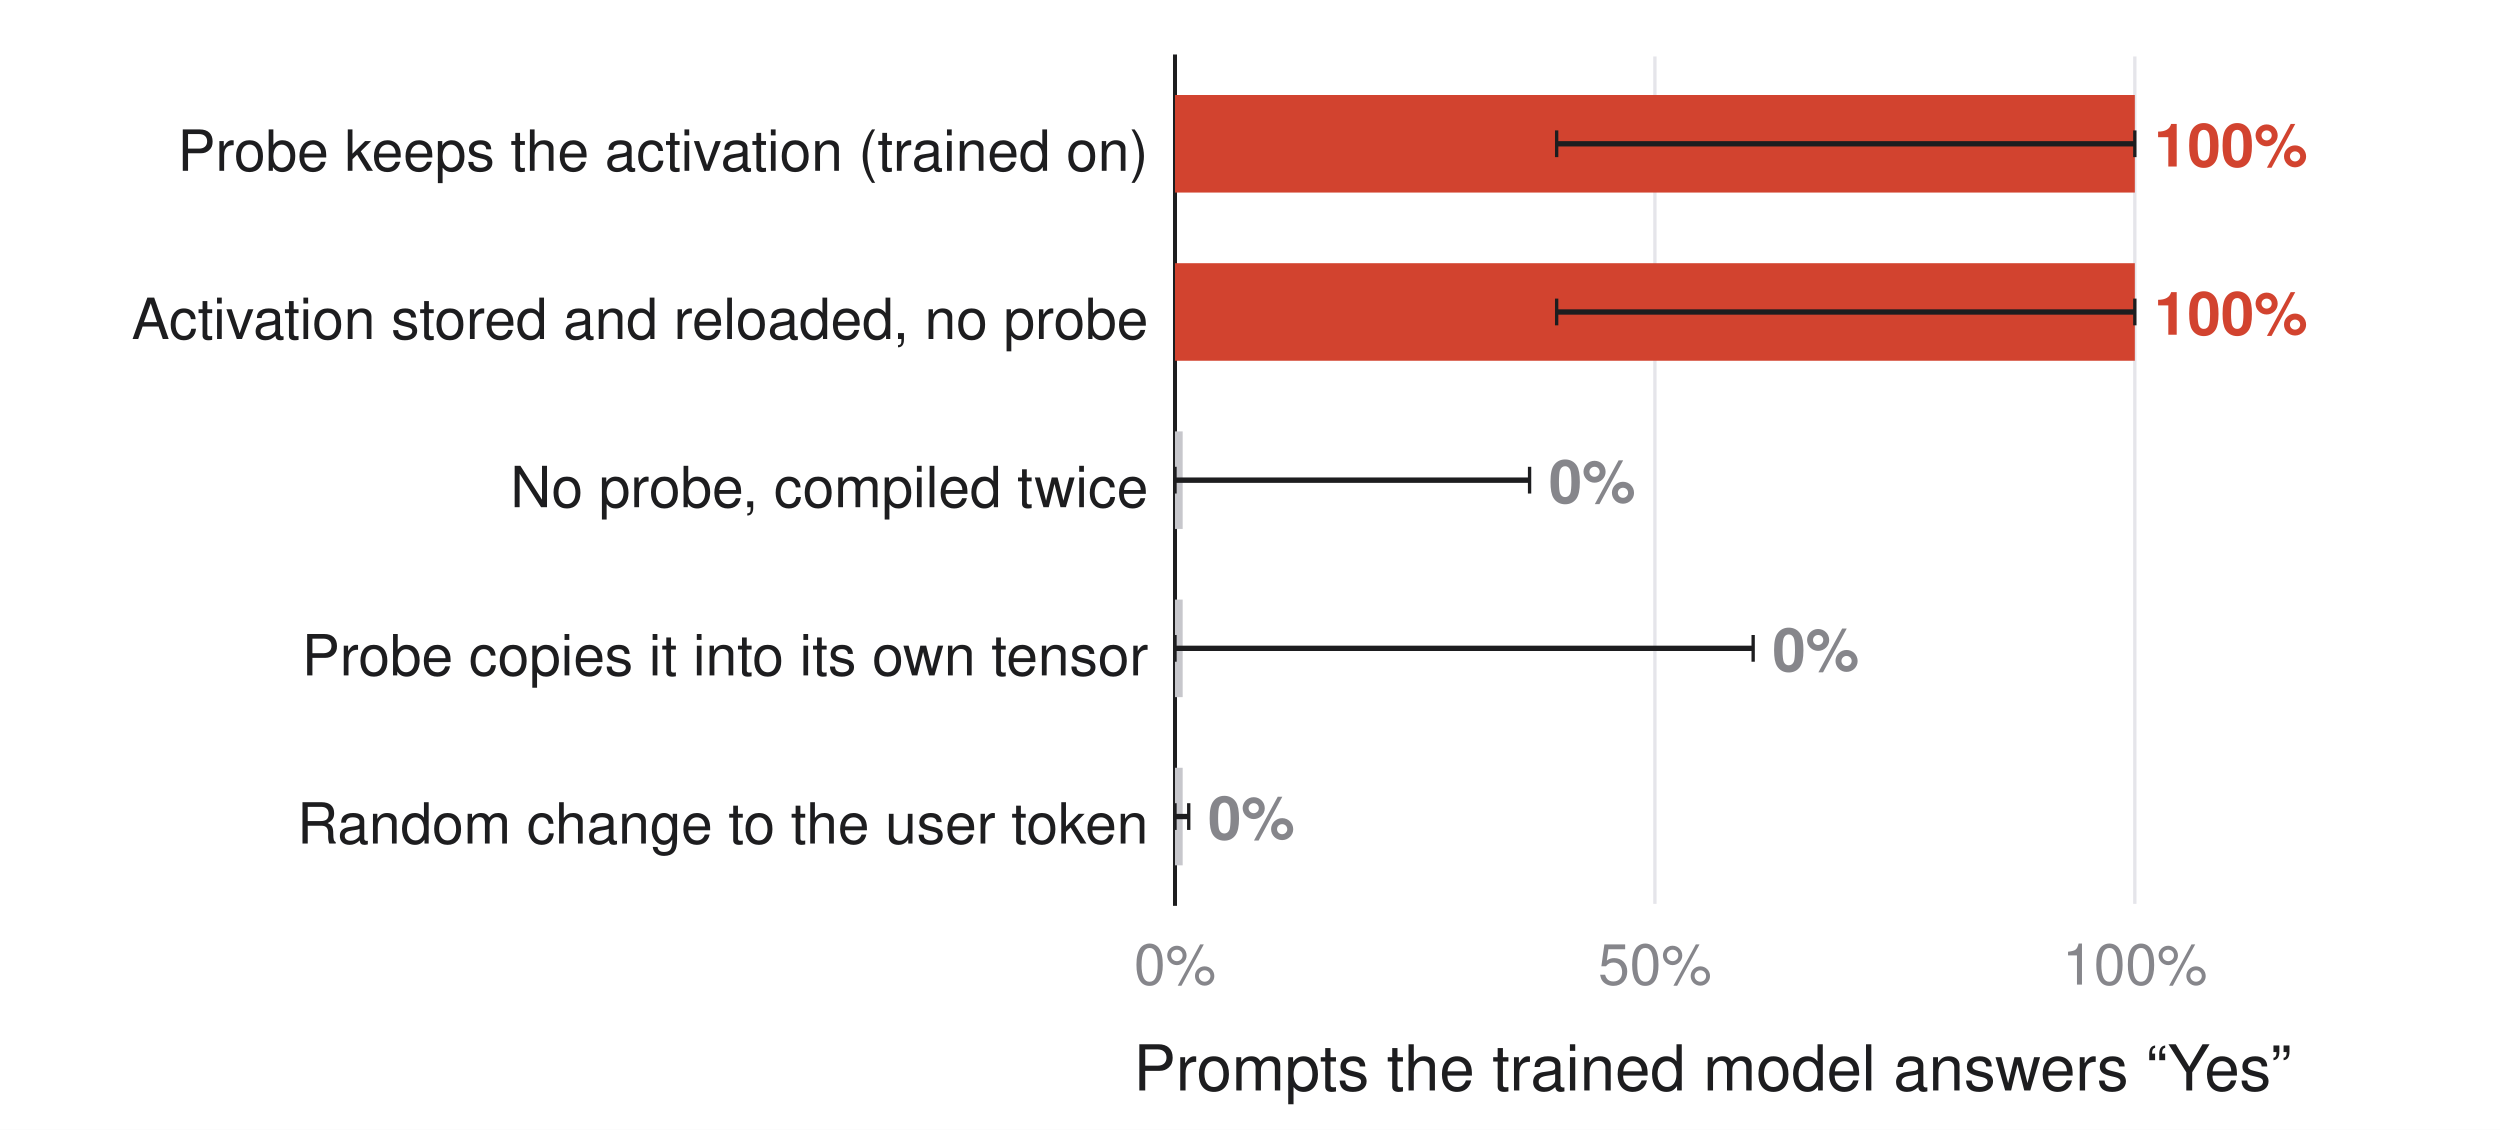
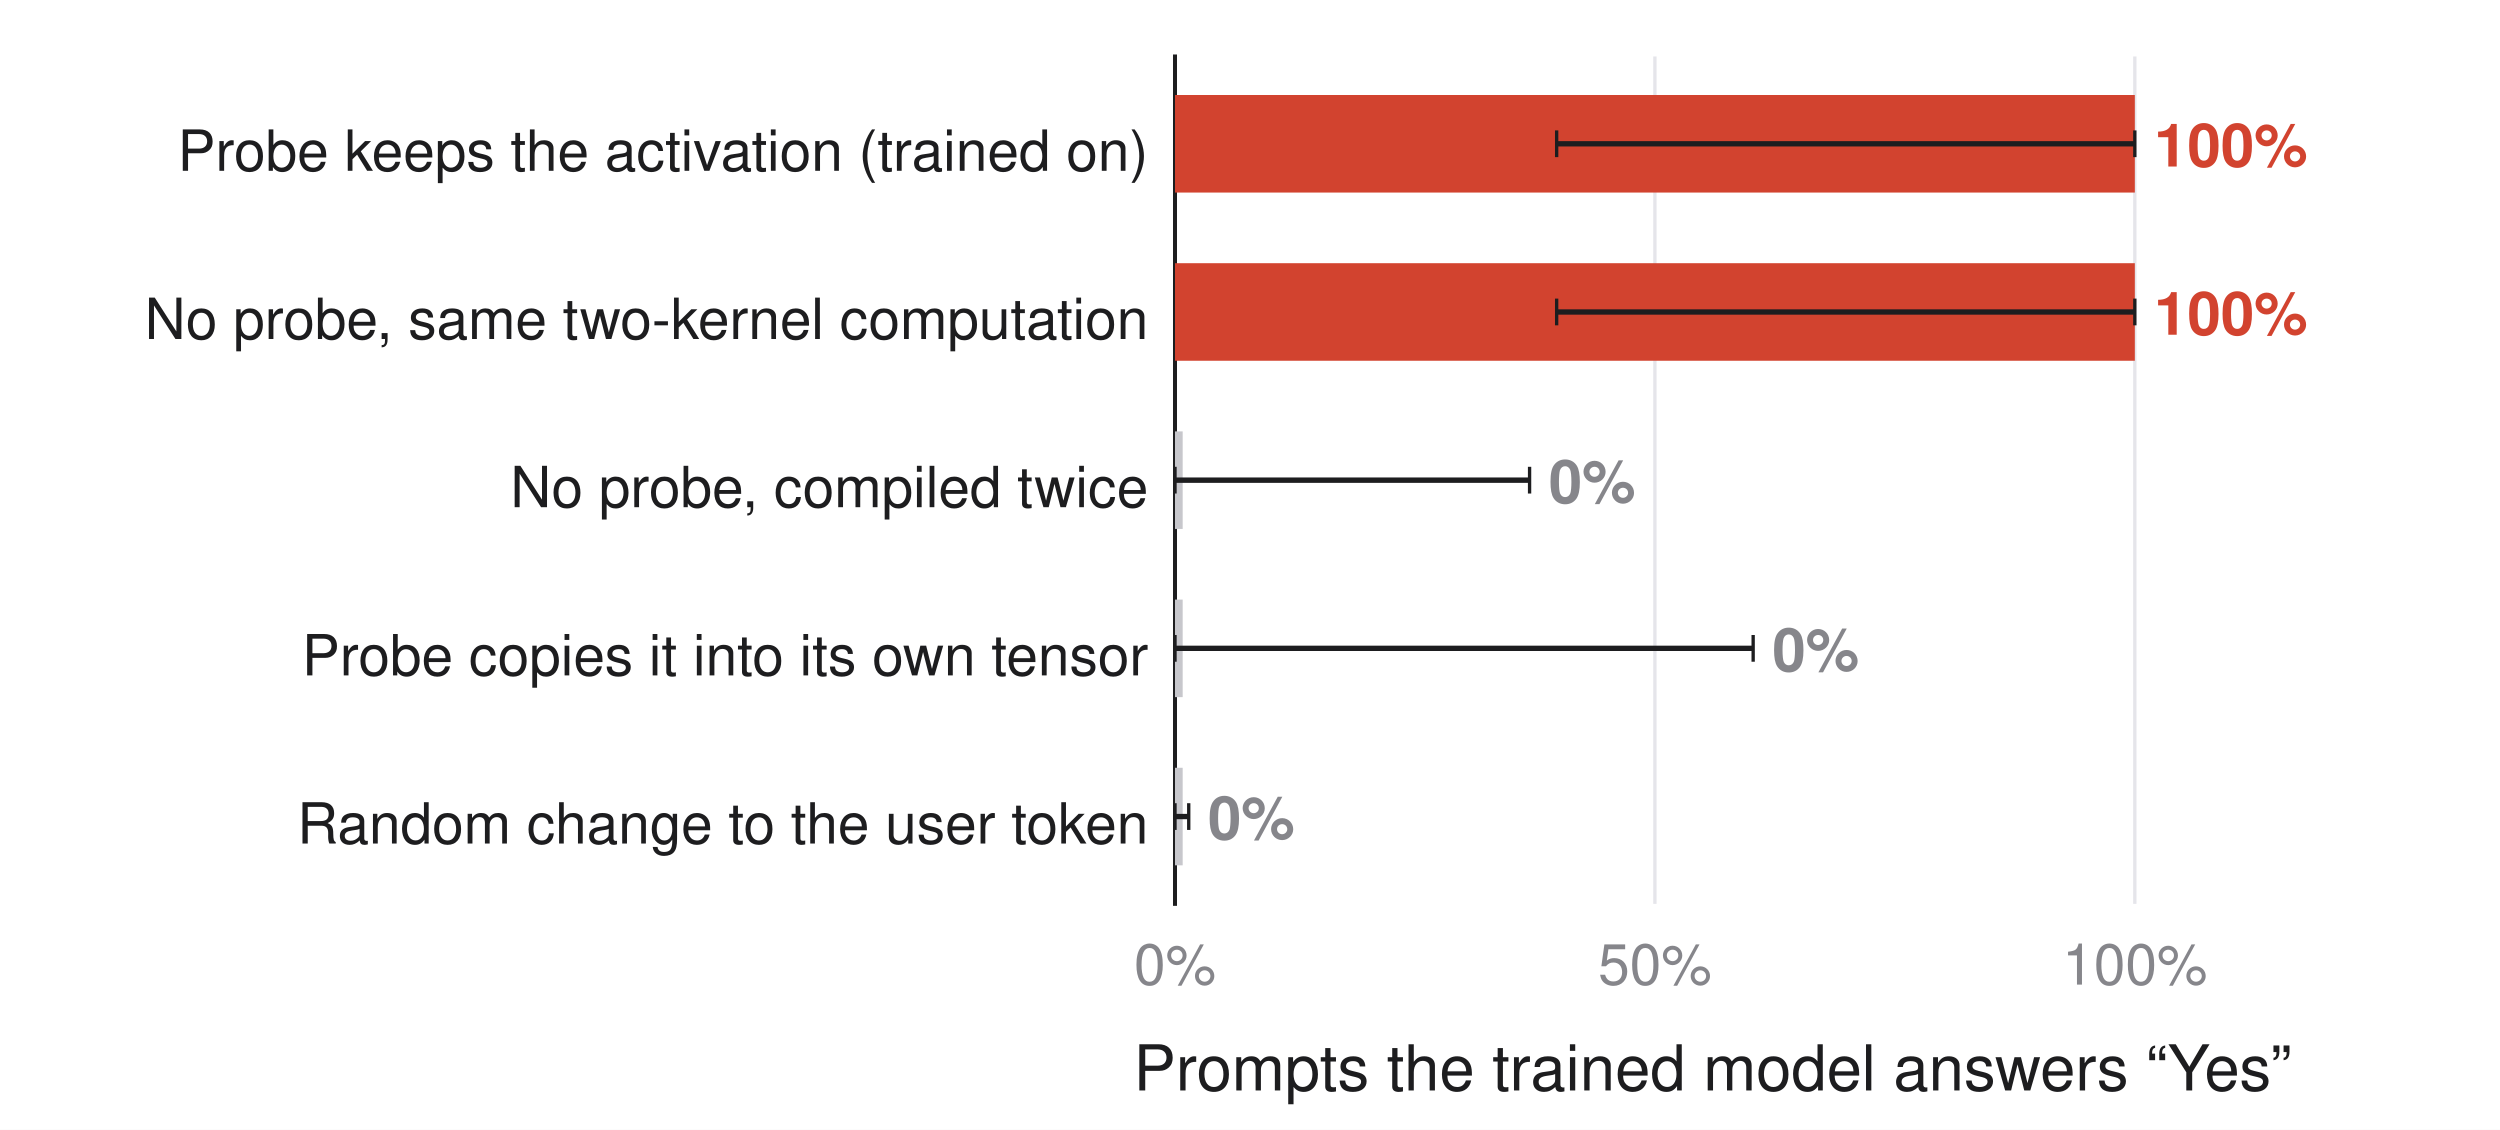
<svg xmlns="http://www.w3.org/2000/svg" xmlns:xlink="http://www.w3.org/1999/xlink" width="748.8pt" height="338.4pt" viewBox="0 0 748.8 338.4" version="1.1">
  <defs>
    <style type="text/css">*{stroke-linejoin: round; stroke-linecap: butt}</style>
  </defs>
  <g id="figure_1">
    <g id="patch_1">
      <path d="M 0 338.4  L 748.8 338.4  L 748.8 0  L 0 0  z " style="fill: #ffffff" />
    </g>
    <g id="axes_1">
      <g id="patch_2">
        <path d="M 351.936 270.72  L 673.92 270.72  L 673.92 16.92  L 351.936 16.92  z " style="fill: #ffffff" />
      </g>
      <g id="matplotlib.axis_1">
        <g id="xtick_1">
          <g id="line2d_1">
-             <path d="M 351.936 270.72  L 351.936 16.92  " clip-path="url(#paf3859c128)" style="fill: none; stroke: #e5e5ea; stroke-linecap: square" />
+             <path d="M 351.936 270.72  L 351.936 16.92  " clip-path="url(#p24820a4853)" style="fill: none; stroke: #e5e5ea; stroke-linecap: square" />
          </g>
          <g id="line2d_2" />
          <g id="text_1">
            <text style="font-size: 17px; font-family: 'Helvetica Neue', 'Helvetica', 'Arial', 'DejaVu Sans'; text-anchor: middle; fill: #86868b" x="351.936" y="294.904" transform="rotate(-0 351.936 294.904)">0%</text>
          </g>
        </g>
        <g id="xtick_2">
          <g id="line2d_3">
-             <path d="M 495.679 270.72  L 495.679 16.92  " clip-path="url(#paf3859c128)" style="fill: none; stroke: #e5e5ea; stroke-linecap: square" />
+             <path d="M 495.679 270.72  L 495.679 16.92  " clip-path="url(#p24820a4853)" style="fill: none; stroke: #e5e5ea; stroke-linecap: square" />
          </g>
          <g id="line2d_4" />
          <g id="text_2">
            <text style="font-size: 17px; font-family: 'Helvetica Neue', 'Helvetica', 'Arial', 'DejaVu Sans'; text-anchor: middle; fill: #86868b" x="495.679" y="294.904" transform="rotate(-0 495.6789 294.904)">50%</text>
          </g>
        </g>
        <g id="xtick_3">
          <g id="line2d_5">
-             <path d="M 639.422 270.72  L 639.422 16.92  " clip-path="url(#paf3859c128)" style="fill: none; stroke: #e5e5ea; stroke-linecap: square" />
+             <path d="M 639.422 270.72  L 639.422 16.92  " clip-path="url(#p24820a4853)" style="fill: none; stroke: #e5e5ea; stroke-linecap: square" />
          </g>
          <g id="line2d_6" />
          <g id="text_3">
            <text style="font-size: 17px; font-family: 'Helvetica Neue', 'Helvetica', 'Arial', 'DejaVu Sans'; text-anchor: middle; fill: #86868b" x="639.422" y="294.904" transform="rotate(-0 639.4217 294.904)">100%</text>
          </g>
        </g>
        <g id="text_4">
          <text style="font-size: 19px; font-family: 'Helvetica Neue', 'Helvetica', 'Arial', 'DejaVu Sans'; text-anchor: middle; fill: #1d1d1f" x="512.928" y="326.613" transform="rotate(-0 512.928 326.613)">Prompts the trained model answers “Yes”</text>
        </g>
      </g>
      <g id="matplotlib.axis_2">
        <g id="ytick_1">
          <g id="line2d_7" />
          <g id="text_5">
            <text style="font-size: 17px; font-family: 'Helvetica Neue', 'Helvetica', 'Arial', 'DejaVu Sans'; text-anchor: end; fill: #1d1d1f" x="343.936" y="51.158" transform="rotate(-0 343.936 51.15773)">Probe keeps the activation (trained on)</text>
          </g>
        </g>
        <g id="ytick_2">
          <g id="line2d_8" />
          <g id="text_6">
-             <text style="font-size: 17px; font-family: 'Helvetica Neue', 'Helvetica', 'Arial', 'DejaVu Sans'; text-anchor: end; fill: #1d1d1f" x="343.936" y="101.535" transform="rotate(-0 343.936 101.5349)">Activation stored and reloaded, no probe</text>
+             <text style="font-size: 17px; font-family: 'Helvetica Neue', 'Helvetica', 'Arial', 'DejaVu Sans'; text-anchor: end; fill: #1d1d1f" x="343.936" y="101.535" transform="rotate(-0 343.936 101.5349)">No probe, same two-kernel computation</text>
          </g>
        </g>
        <g id="ytick_3">
          <g id="line2d_9" />
          <g id="text_7">
            <text style="font-size: 17px; font-family: 'Helvetica Neue', 'Helvetica', 'Arial', 'DejaVu Sans'; text-anchor: end; fill: #1d1d1f" x="343.936" y="151.912" transform="rotate(-0 343.936 151.912)">No probe, compiled twice</text>
          </g>
        </g>
        <g id="ytick_4">
          <g id="line2d_10" />
          <g id="text_8">
            <text style="font-size: 17px; font-family: 'Helvetica Neue', 'Helvetica', 'Arial', 'DejaVu Sans'; text-anchor: end; fill: #1d1d1f" x="343.936" y="202.289" transform="rotate(-0 343.936 202.2891)">Probe copies it into its own tensor</text>
          </g>
        </g>
        <g id="ytick_5">
          <g id="line2d_11" />
          <g id="text_9">
            <text style="font-size: 17px; font-family: 'Helvetica Neue', 'Helvetica', 'Arial', 'DejaVu Sans'; text-anchor: end; fill: #1d1d1f" x="343.936" y="252.666" transform="rotate(-0 343.936 252.6663)">Random change to the user token</text>
          </g>
        </g>
      </g>
      <g id="patch_3">
        <path d="M 351.936 270.72  L 351.936 16.92  " style="fill: none; stroke: #1d1d1f; stroke-width: 1.2; stroke-linejoin: miter; stroke-linecap: square" />
      </g>
      <g id="patch_4">
-         <path d="M 351.936 28.456  L 639.422 28.456  L 639.422 57.675  L 351.936 57.675  z " clip-path="url(#paf3859c128)" style="fill: #d2432f" />
+         <path d="M 351.936 28.456  L 639.422 28.456  L 639.422 57.675  L 351.936 57.675  z " clip-path="url(#p24820a4853)" style="fill: #d2432f" />
      </g>
      <g id="text_10">
        <text style="font-weight: 700; font-size: 18px; font-family: 'Helvetica Neue', 'Helvetica', 'Arial', 'DejaVu Sans'; text-anchor: start; fill: #d2432f" x="645.171" y="49.888" transform="rotate(-0 645.1714 49.88773)">100%</text>
      </g>
      <g id="patch_5">
-         <path d="M 351.936 78.833  L 639.422 78.833  L 639.422 108.052  L 351.936 108.052  z " clip-path="url(#paf3859c128)" style="fill: #d2432f" />
+         <path d="M 351.936 78.833  L 639.422 78.833  L 639.422 108.052  L 351.936 108.052  z " clip-path="url(#p24820a4853)" style="fill: #d2432f" />
      </g>
      <g id="text_11">
        <text style="font-weight: 700; font-size: 18px; font-family: 'Helvetica Neue', 'Helvetica', 'Arial', 'DejaVu Sans'; text-anchor: start; fill: #d2432f" x="645.171" y="100.265" transform="rotate(-0 645.1714 100.2649)">100%</text>
      </g>
      <g id="patch_6">
-         <path d="M 351.936 129.211  L 354.236 129.211  L 354.236 158.429  L 351.936 158.429  z " clip-path="url(#paf3859c128)" style="fill: #c7c7cc" />
+         <path d="M 351.936 129.211  L 354.236 129.211  L 354.236 158.429  L 351.936 158.429  z " clip-path="url(#p24820a4853)" style="fill: #c7c7cc" />
      </g>
      <g id="text_12">
        <text style="font-weight: 700; font-size: 18px; font-family: 'Helvetica Neue', 'Helvetica', 'Arial', 'DejaVu Sans'; text-anchor: start; fill: #86868b" x="463.888" y="150.642" transform="rotate(-0 463.8877 150.642)">0%</text>
      </g>
      <g id="patch_7">
-         <path d="M 351.936 179.588  L 354.236 179.588  L 354.236 208.807  L 351.936 208.807  z " clip-path="url(#paf3859c128)" style="fill: #c7c7cc" />
+         <path d="M 351.936 179.588  L 354.236 179.588  L 354.236 208.807  L 351.936 208.807  z " clip-path="url(#p24820a4853)" style="fill: #c7c7cc" />
      </g>
      <g id="text_13">
        <text style="font-weight: 700; font-size: 18px; font-family: 'Helvetica Neue', 'Helvetica', 'Arial', 'DejaVu Sans'; text-anchor: start; fill: #86868b" x="530.857" y="201.019" transform="rotate(-0 530.8569 201.0191)">0%</text>
      </g>
      <g id="patch_8">
-         <path d="M 351.936 229.965  L 354.236 229.965  L 354.236 259.184  L 351.936 259.184  z " clip-path="url(#paf3859c128)" style="fill: #c7c7cc" />
+         <path d="M 351.936 229.965  L 354.236 229.965  L 354.236 259.184  L 351.936 259.184  z " clip-path="url(#p24820a4853)" style="fill: #c7c7cc" />
      </g>
      <g id="text_14">
        <text style="font-weight: 700; font-size: 18px; font-family: 'Helvetica Neue', 'Helvetica', 'Arial', 'DejaVu Sans'; text-anchor: start; fill: #86868b" x="361.799" y="251.396" transform="rotate(-0 361.7986 251.3963)">0%</text>
      </g>
      <g id="LineCollection_1">
-         <path d="M 466.25 43.066  L 639.422 43.066  " clip-path="url(#paf3859c128)" style="fill: none; stroke: #1d1d1f; stroke-width: 1.6" />
+         <path d="M 466.25 43.066  L 639.422 43.066  " clip-path="url(#p24820a4853)" style="fill: none; stroke: #1d1d1f; stroke-width: 1.6" />
      </g>
      <g id="line2d_12">
        <defs>
-           <path id="m309fb50431" d="M 0 4  L 0 -4  " style="stroke: #1d1d1f" />
+           <path id="m3b13725399" d="M 0 4  L 0 -4  " style="stroke: #1d1d1f" />
        </defs>
-         <g clip-path="url(#paf3859c128)">
-           <use xlink:href="#m309fb50431" x="466.25" y="43.066" style="fill: #1f77b4; stroke: #1d1d1f" />
+         <g clip-path="url(#p24820a4853)">
+           <use xlink:href="#m3b13725399" x="466.25" y="43.066" style="fill: #1f77b4; stroke: #1d1d1f" />
        </g>
      </g>
      <g id="line2d_13">
-         <g clip-path="url(#paf3859c128)">
-           <use xlink:href="#m309fb50431" x="639.422" y="43.066" style="fill: #1f77b4; stroke: #1d1d1f" />
+         <g clip-path="url(#p24820a4853)">
+           <use xlink:href="#m3b13725399" x="639.422" y="43.066" style="fill: #1f77b4; stroke: #1d1d1f" />
        </g>
      </g>
      <g id="LineCollection_2">
-         <path d="M 466.25 93.443  L 639.422 93.443  " clip-path="url(#paf3859c128)" style="fill: none; stroke: #1d1d1f; stroke-width: 1.6" />
+         <path d="M 466.25 93.443  L 639.422 93.443  " clip-path="url(#p24820a4853)" style="fill: none; stroke: #1d1d1f; stroke-width: 1.6" />
      </g>
      <g id="line2d_14">
-         <g clip-path="url(#paf3859c128)">
-           <use xlink:href="#m309fb50431" x="466.25" y="93.443" style="fill: #1f77b4; stroke: #1d1d1f" />
+         <g clip-path="url(#p24820a4853)">
+           <use xlink:href="#m3b13725399" x="466.25" y="93.443" style="fill: #1f77b4; stroke: #1d1d1f" />
        </g>
      </g>
      <g id="line2d_15">
-         <g clip-path="url(#paf3859c128)">
-           <use xlink:href="#m309fb50431" x="639.422" y="93.443" style="fill: #1f77b4; stroke: #1d1d1f" />
+         <g clip-path="url(#p24820a4853)">
+           <use xlink:href="#m3b13725399" x="639.422" y="93.443" style="fill: #1f77b4; stroke: #1d1d1f" />
        </g>
      </g>
      <g id="LineCollection_3">
-         <path d="M 351.936 143.82  L 458.138 143.82  " clip-path="url(#paf3859c128)" style="fill: none; stroke: #1d1d1f; stroke-width: 1.6" />
+         <path d="M 351.936 143.82  L 458.138 143.82  " clip-path="url(#p24820a4853)" style="fill: none; stroke: #1d1d1f; stroke-width: 1.6" />
      </g>
      <g id="line2d_16">
-         <g clip-path="url(#paf3859c128)">
-           <use xlink:href="#m309fb50431" x="351.936" y="143.82" style="fill: #1f77b4; stroke: #1d1d1f" />
+         <g clip-path="url(#p24820a4853)">
+           <use xlink:href="#m3b13725399" x="351.936" y="143.82" style="fill: #1f77b4; stroke: #1d1d1f" />
        </g>
      </g>
      <g id="line2d_17">
-         <g clip-path="url(#paf3859c128)">
-           <use xlink:href="#m309fb50431" x="458.138" y="143.82" style="fill: #1f77b4; stroke: #1d1d1f" />
+         <g clip-path="url(#p24820a4853)">
+           <use xlink:href="#m3b13725399" x="458.138" y="143.82" style="fill: #1f77b4; stroke: #1d1d1f" />
        </g>
      </g>
      <g id="LineCollection_4">
-         <path d="M 351.936 194.197  L 525.107 194.197  " clip-path="url(#paf3859c128)" style="fill: none; stroke: #1d1d1f; stroke-width: 1.6" />
+         <path d="M 351.936 194.197  L 525.107 194.197  " clip-path="url(#p24820a4853)" style="fill: none; stroke: #1d1d1f; stroke-width: 1.6" />
      </g>
      <g id="line2d_18">
-         <g clip-path="url(#paf3859c128)">
-           <use xlink:href="#m309fb50431" x="351.936" y="194.197" style="fill: #1f77b4; stroke: #1d1d1f" />
+         <g clip-path="url(#p24820a4853)">
+           <use xlink:href="#m3b13725399" x="351.936" y="194.197" style="fill: #1f77b4; stroke: #1d1d1f" />
        </g>
      </g>
      <g id="line2d_19">
-         <g clip-path="url(#paf3859c128)">
-           <use xlink:href="#m309fb50431" x="525.107" y="194.197" style="fill: #1f77b4; stroke: #1d1d1f" />
+         <g clip-path="url(#p24820a4853)">
+           <use xlink:href="#m3b13725399" x="525.107" y="194.197" style="fill: #1f77b4; stroke: #1d1d1f" />
        </g>
      </g>
      <g id="LineCollection_5">
-         <path d="M 351.936 244.574  L 356.049 244.574  " clip-path="url(#paf3859c128)" style="fill: none; stroke: #1d1d1f; stroke-width: 1.6" />
+         <path d="M 351.936 244.574  L 356.049 244.574  " clip-path="url(#p24820a4853)" style="fill: none; stroke: #1d1d1f; stroke-width: 1.6" />
      </g>
      <g id="line2d_20">
-         <g clip-path="url(#paf3859c128)">
-           <use xlink:href="#m309fb50431" x="351.936" y="244.574" style="fill: #1f77b4; stroke: #1d1d1f" />
+         <g clip-path="url(#p24820a4853)">
+           <use xlink:href="#m3b13725399" x="351.936" y="244.574" style="fill: #1f77b4; stroke: #1d1d1f" />
        </g>
      </g>
      <g id="line2d_21">
-         <g clip-path="url(#paf3859c128)">
-           <use xlink:href="#m309fb50431" x="356.049" y="244.574" style="fill: #1f77b4; stroke: #1d1d1f" />
+         <g clip-path="url(#p24820a4853)">
+           <use xlink:href="#m3b13725399" x="356.049" y="244.574" style="fill: #1f77b4; stroke: #1d1d1f" />
        </g>
      </g>
    </g>
  </g>
  <defs>
-     <clipPath id="paf3859c128">
+     <clipPath id="p24820a4853">
      <rect x="351.936" y="16.92" width="321.984" height="253.8" />
    </clipPath>
  </defs>
</svg>
